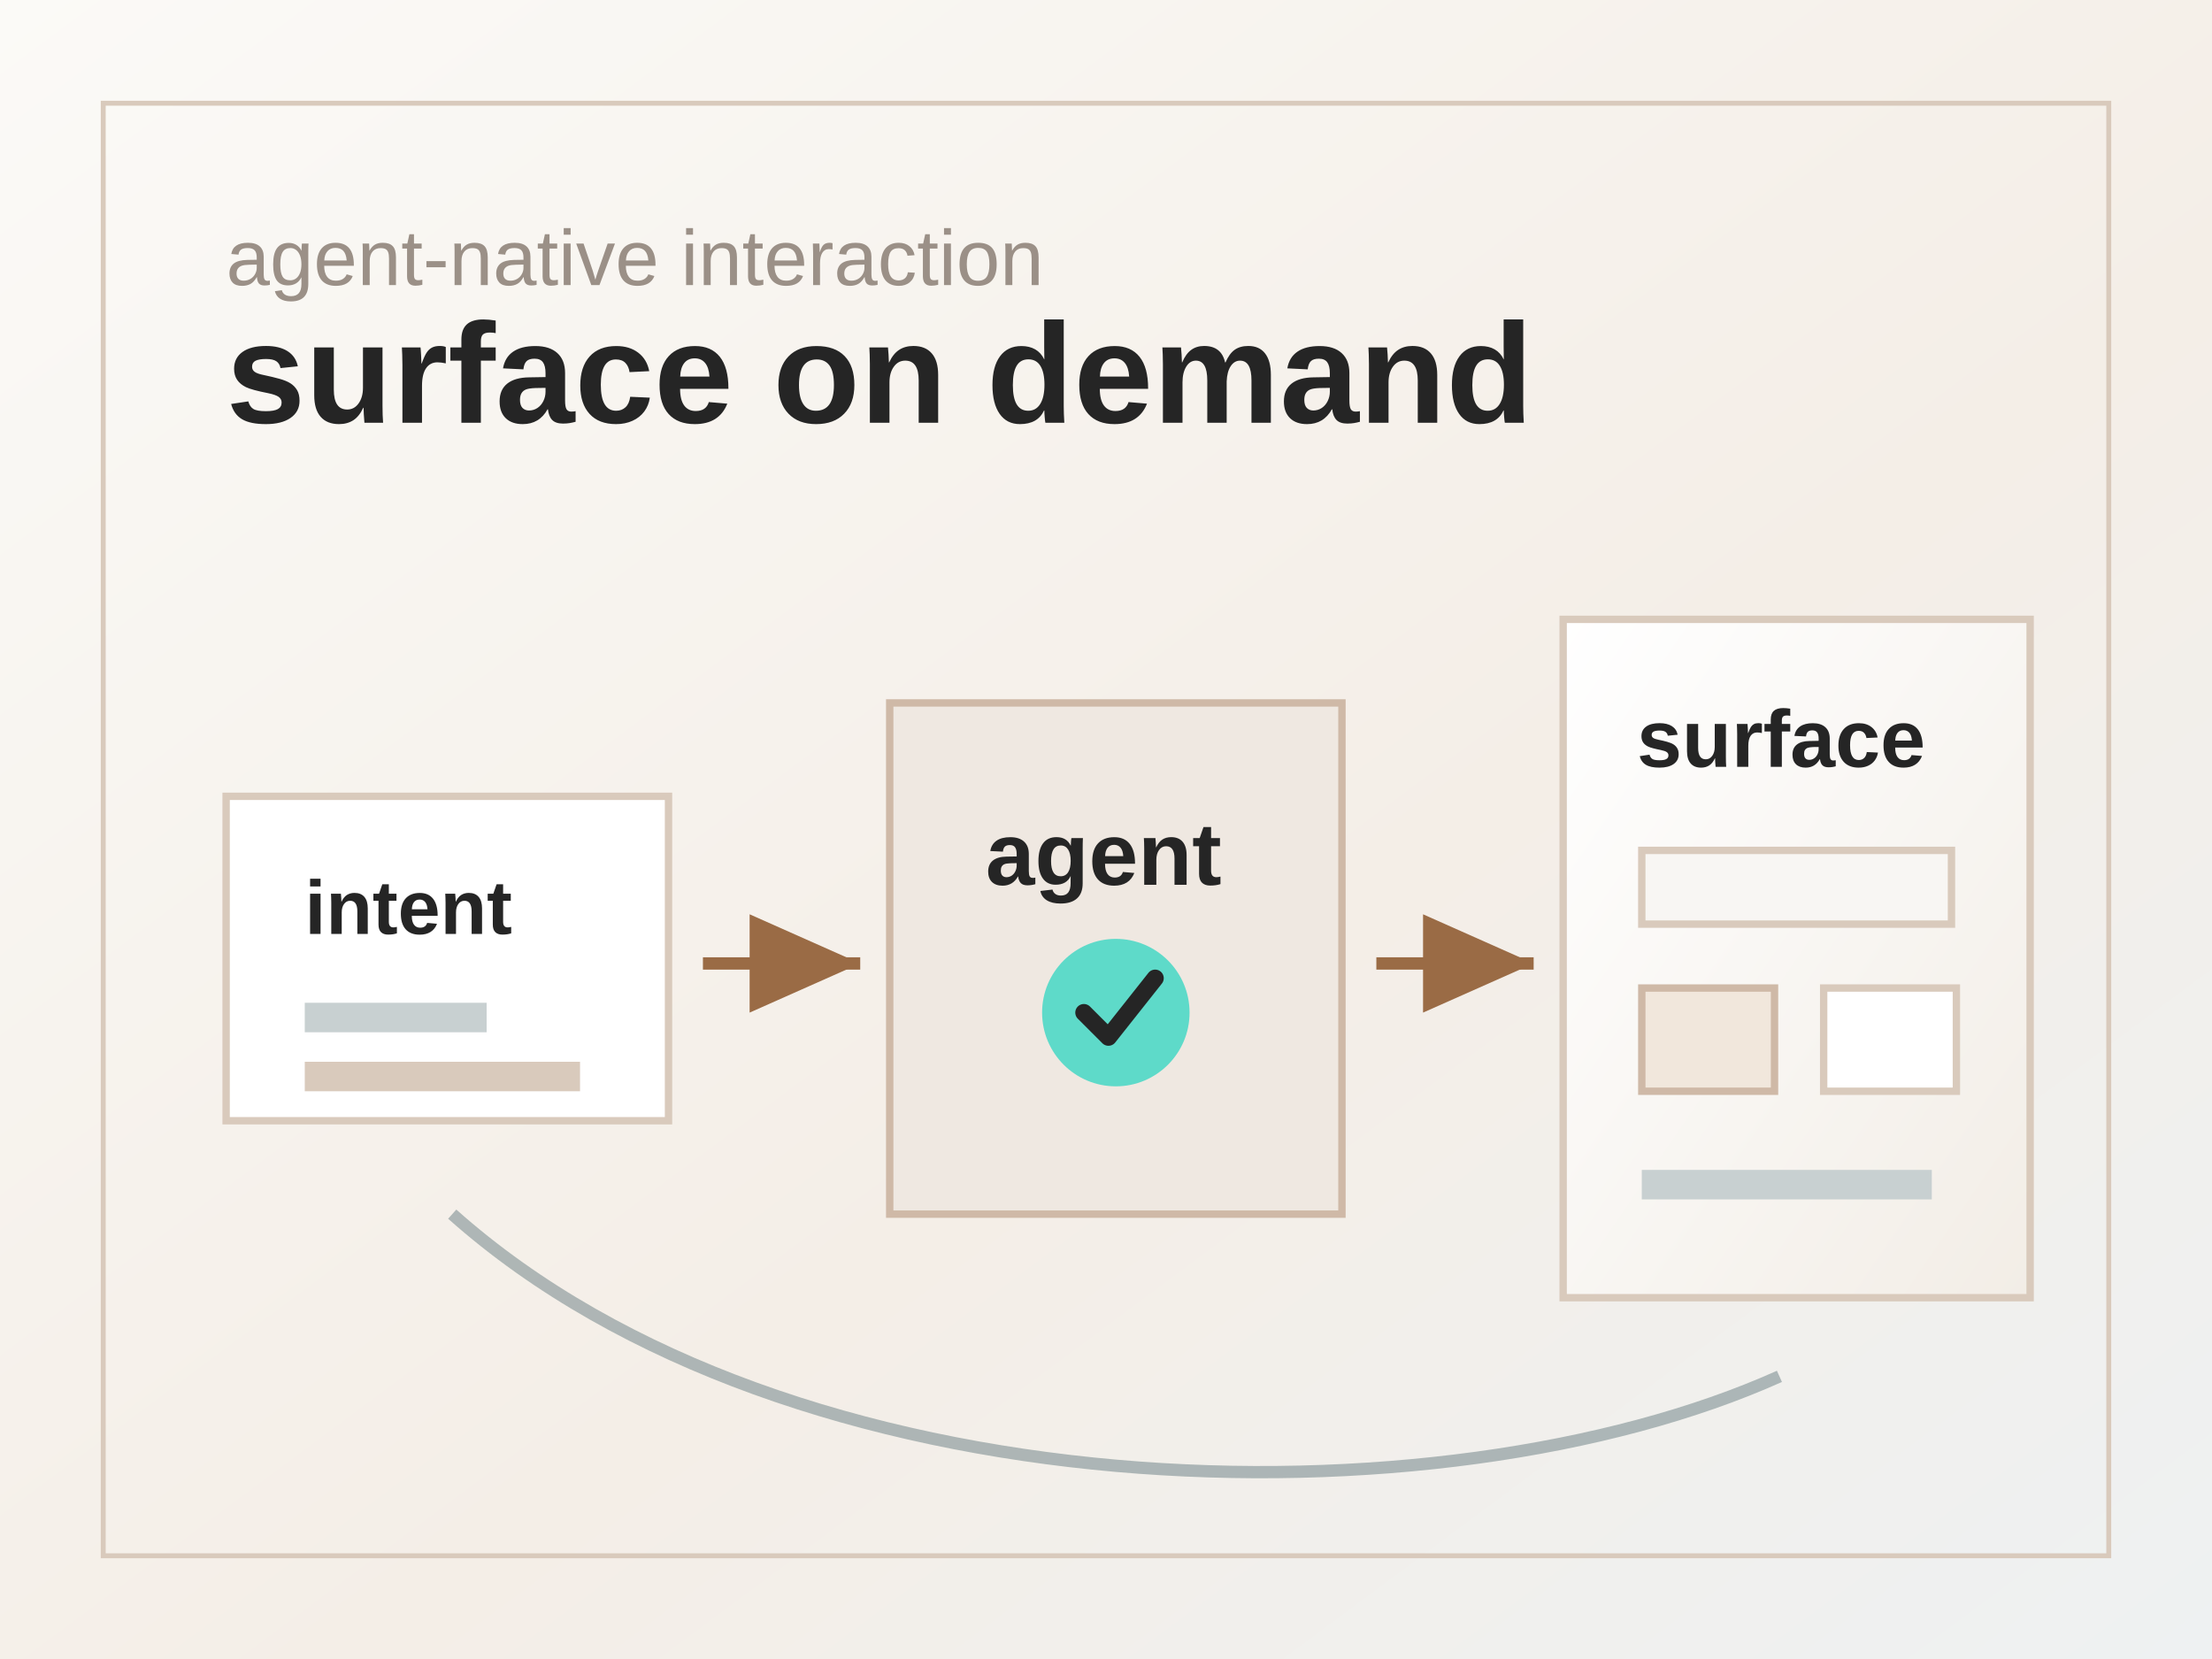
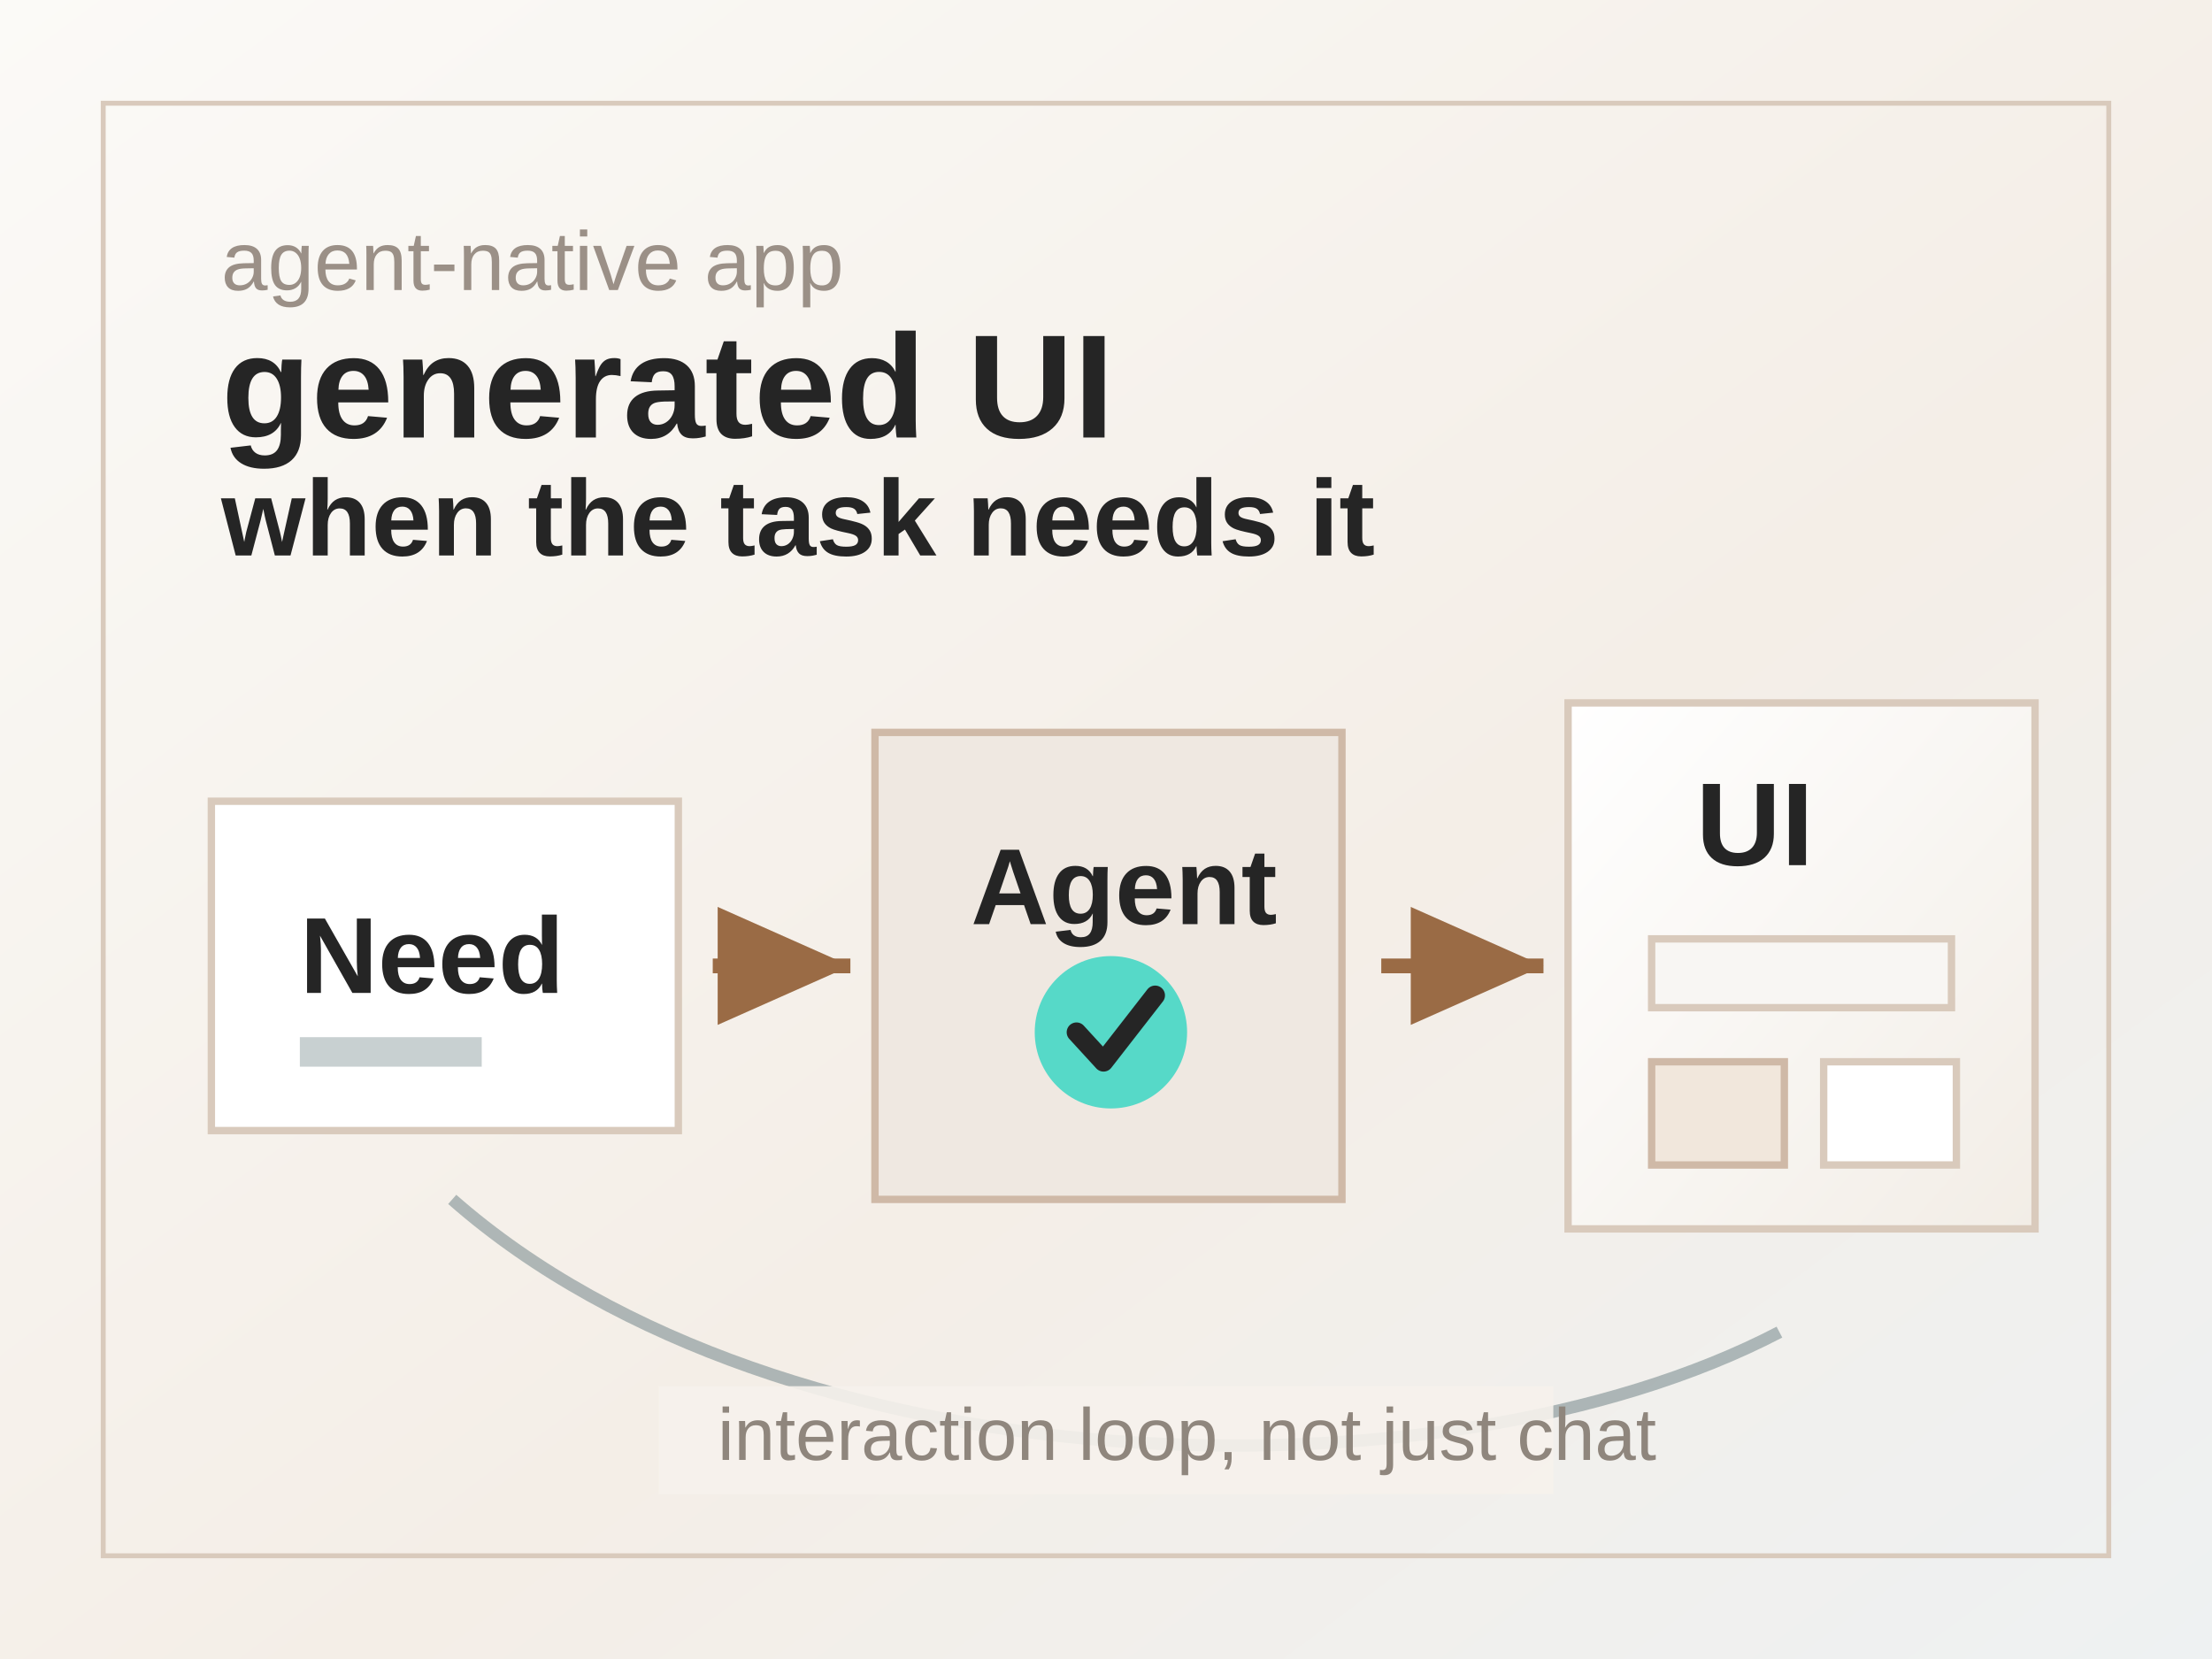
<svg xmlns="http://www.w3.org/2000/svg" viewBox="0 0 900 675" role="img" aria-labelledby="title desc">
  <defs>
    <linearGradient id="bg" x1="0" x2="1" y1="0" y2="1">
      <stop offset="0" stop-color="#fbfaf7" />
      <stop offset="0.58" stop-color="#f4eee7" />
      <stop offset="1" stop-color="#eef1f2" />
    </linearGradient>
    <linearGradient id="surface" x1="0" x2="1" y1="0" y2="1">
      <stop offset="0" stop-color="#ffffff" />
      <stop offset="1" stop-color="#f2ede6" />
    </linearGradient>
    <marker id="arrow" markerWidth="12" markerHeight="12" refX="9" refY="4" orient="auto" markerUnits="strokeWidth">
      <path d="M0,0 L9,4 L0,8 Z" fill="#9a6b45" />
    </marker>
  </defs>
  <rect width="900" height="675" fill="url(#bg)" />
  <rect x="42" y="42" width="816" height="591" fill="none" stroke="#d9cabc" stroke-width="2" />
-   <text x="92" y="116" fill="#9b9087" font-family="Arial, sans-serif" font-size="32">agent-native interaction</text>
-   <text x="92" y="172" fill="#252525" font-family="Arial, sans-serif" font-size="58" font-weight="700">surface on demand</text>
-   <g transform="translate(92 324)">
-     <rect width="180" height="132" fill="#ffffff" stroke="#d9cabc" stroke-width="3" />
-     <text x="32" y="56" fill="#252525" font-family="Arial, sans-serif" font-size="31" font-weight="700">intent</text>
-     <rect x="32" y="84" width="74" height="12" fill="#c8d0d1" />
-     <rect x="32" y="108" width="112" height="12" fill="#d9cabc" />
+   <text x="90" y="118" fill="#9b9087" font-family="Arial, sans-serif" font-size="34">agent-native app</text>
+   <text x="90" y="178" fill="#252525" font-family="Arial, sans-serif" font-size="60" font-weight="700">generated UI</text>
+   <text x="90" y="226" fill="#252525" font-family="Arial, sans-serif" font-size="44" font-weight="700">when the task needs it</text>
+   <g transform="translate(86 326)">
+     <rect width="190" height="134" fill="#ffffff" stroke="#d9cabc" stroke-width="3" />
+     <text x="36" y="78" fill="#252525" font-family="Arial, sans-serif" font-size="44" font-weight="700">Need</text>
+     <rect x="36" y="96" width="74" height="12" fill="#c8d0d1" />
  </g>
-   <g transform="translate(362 286)">
-     <rect width="184" height="208" fill="#efe8e1" stroke="#cfb9a7" stroke-width="3" />
-     <text x="39" y="74" fill="#252525" font-family="Arial, sans-serif" font-size="36" font-weight="700">agent</text>
-     <circle cx="92" cy="126" r="30" fill="#4fd8c6" opacity="0.9" />
-     <path d="M79 126 L89 136 L108 112" fill="none" stroke="#252525" stroke-width="7" stroke-linecap="round" stroke-linejoin="round" />
+   <g transform="translate(356 298)">
+     <rect width="190" height="190" fill="#efe8e1" stroke="#cfb9a7" stroke-width="3" />
+     <text x="39" y="78" fill="#252525" font-family="Arial, sans-serif" font-size="44" font-weight="700">Agent</text>
+     <circle cx="96" cy="122" r="31" fill="#4fd8c6" opacity="0.95" />
+     <path d="M82 122 L93 134 L114 107" fill="none" stroke="#252525" stroke-width="8" stroke-linecap="round" stroke-linejoin="round" />
  </g>
-   <g transform="translate(636 252)">
-     <rect width="190" height="276" fill="url(#surface)" stroke="#d9cabc" stroke-width="3" />
-     <text x="30" y="60" fill="#252525" font-family="Arial, sans-serif" font-size="33" font-weight="700">surface</text>
-     <rect x="32" y="94" width="126" height="30" fill="#f8f6f3" stroke="#d9cabc" stroke-width="3" />
-     <rect x="32" y="150" width="54" height="42" fill="#f1e7dc" stroke="#cfb9a7" stroke-width="3" />
-     <rect x="106" y="150" width="54" height="42" fill="#ffffff" stroke="#d9cabc" stroke-width="3" />
-     <rect x="32" y="224" width="118" height="12" fill="#c8d0d1" />
+   <g transform="translate(638 286)">
+     <rect width="190" height="214" fill="url(#surface)" stroke="#d9cabc" stroke-width="3" />
+     <text x="52" y="66" fill="#252525" font-family="Arial, sans-serif" font-size="48" font-weight="700">UI</text>
+     <rect x="34" y="96" width="122" height="28" fill="#f8f6f3" stroke="#d9cabc" stroke-width="3" />
+     <rect x="34" y="146" width="54" height="42" fill="#f1e7dc" stroke="#cfb9a7" stroke-width="3" />
+     <rect x="104" y="146" width="54" height="42" fill="#ffffff" stroke="#d9cabc" stroke-width="3" />
  </g>
-   <path d="M286 392 C314 392, 332 392, 350 392" fill="none" stroke="#9a6b45" stroke-width="5" marker-end="url(#arrow)" />
-   <path d="M560 392 C590 392, 606 392, 624 392" fill="none" stroke="#9a6b45" stroke-width="5" marker-end="url(#arrow)" />
-   <path d="M724 560 C586 622, 322 617, 184 494" fill="none" stroke="#879799" stroke-width="5" opacity="0.65" />
+   <path d="M290 393 C318 393, 334 393, 346 393" fill="none" stroke="#9a6b45" stroke-width="6" marker-end="url(#arrow)" />
+   <path d="M562 393 C590 393, 606 393, 628 393" fill="none" stroke="#9a6b45" stroke-width="6" marker-end="url(#arrow)" />
+   <path d="M724 542 C586 614, 318 606, 184 488" fill="none" stroke="#879799" stroke-width="5" opacity="0.65" />
+   <rect x="268" y="564" width="364" height="44" fill="#f6f2ec" opacity="0.9" />
+   <text x="292" y="594" fill="#8f867d" font-family="Arial, sans-serif" font-size="30">interaction loop, not just chat</text>
</svg>
